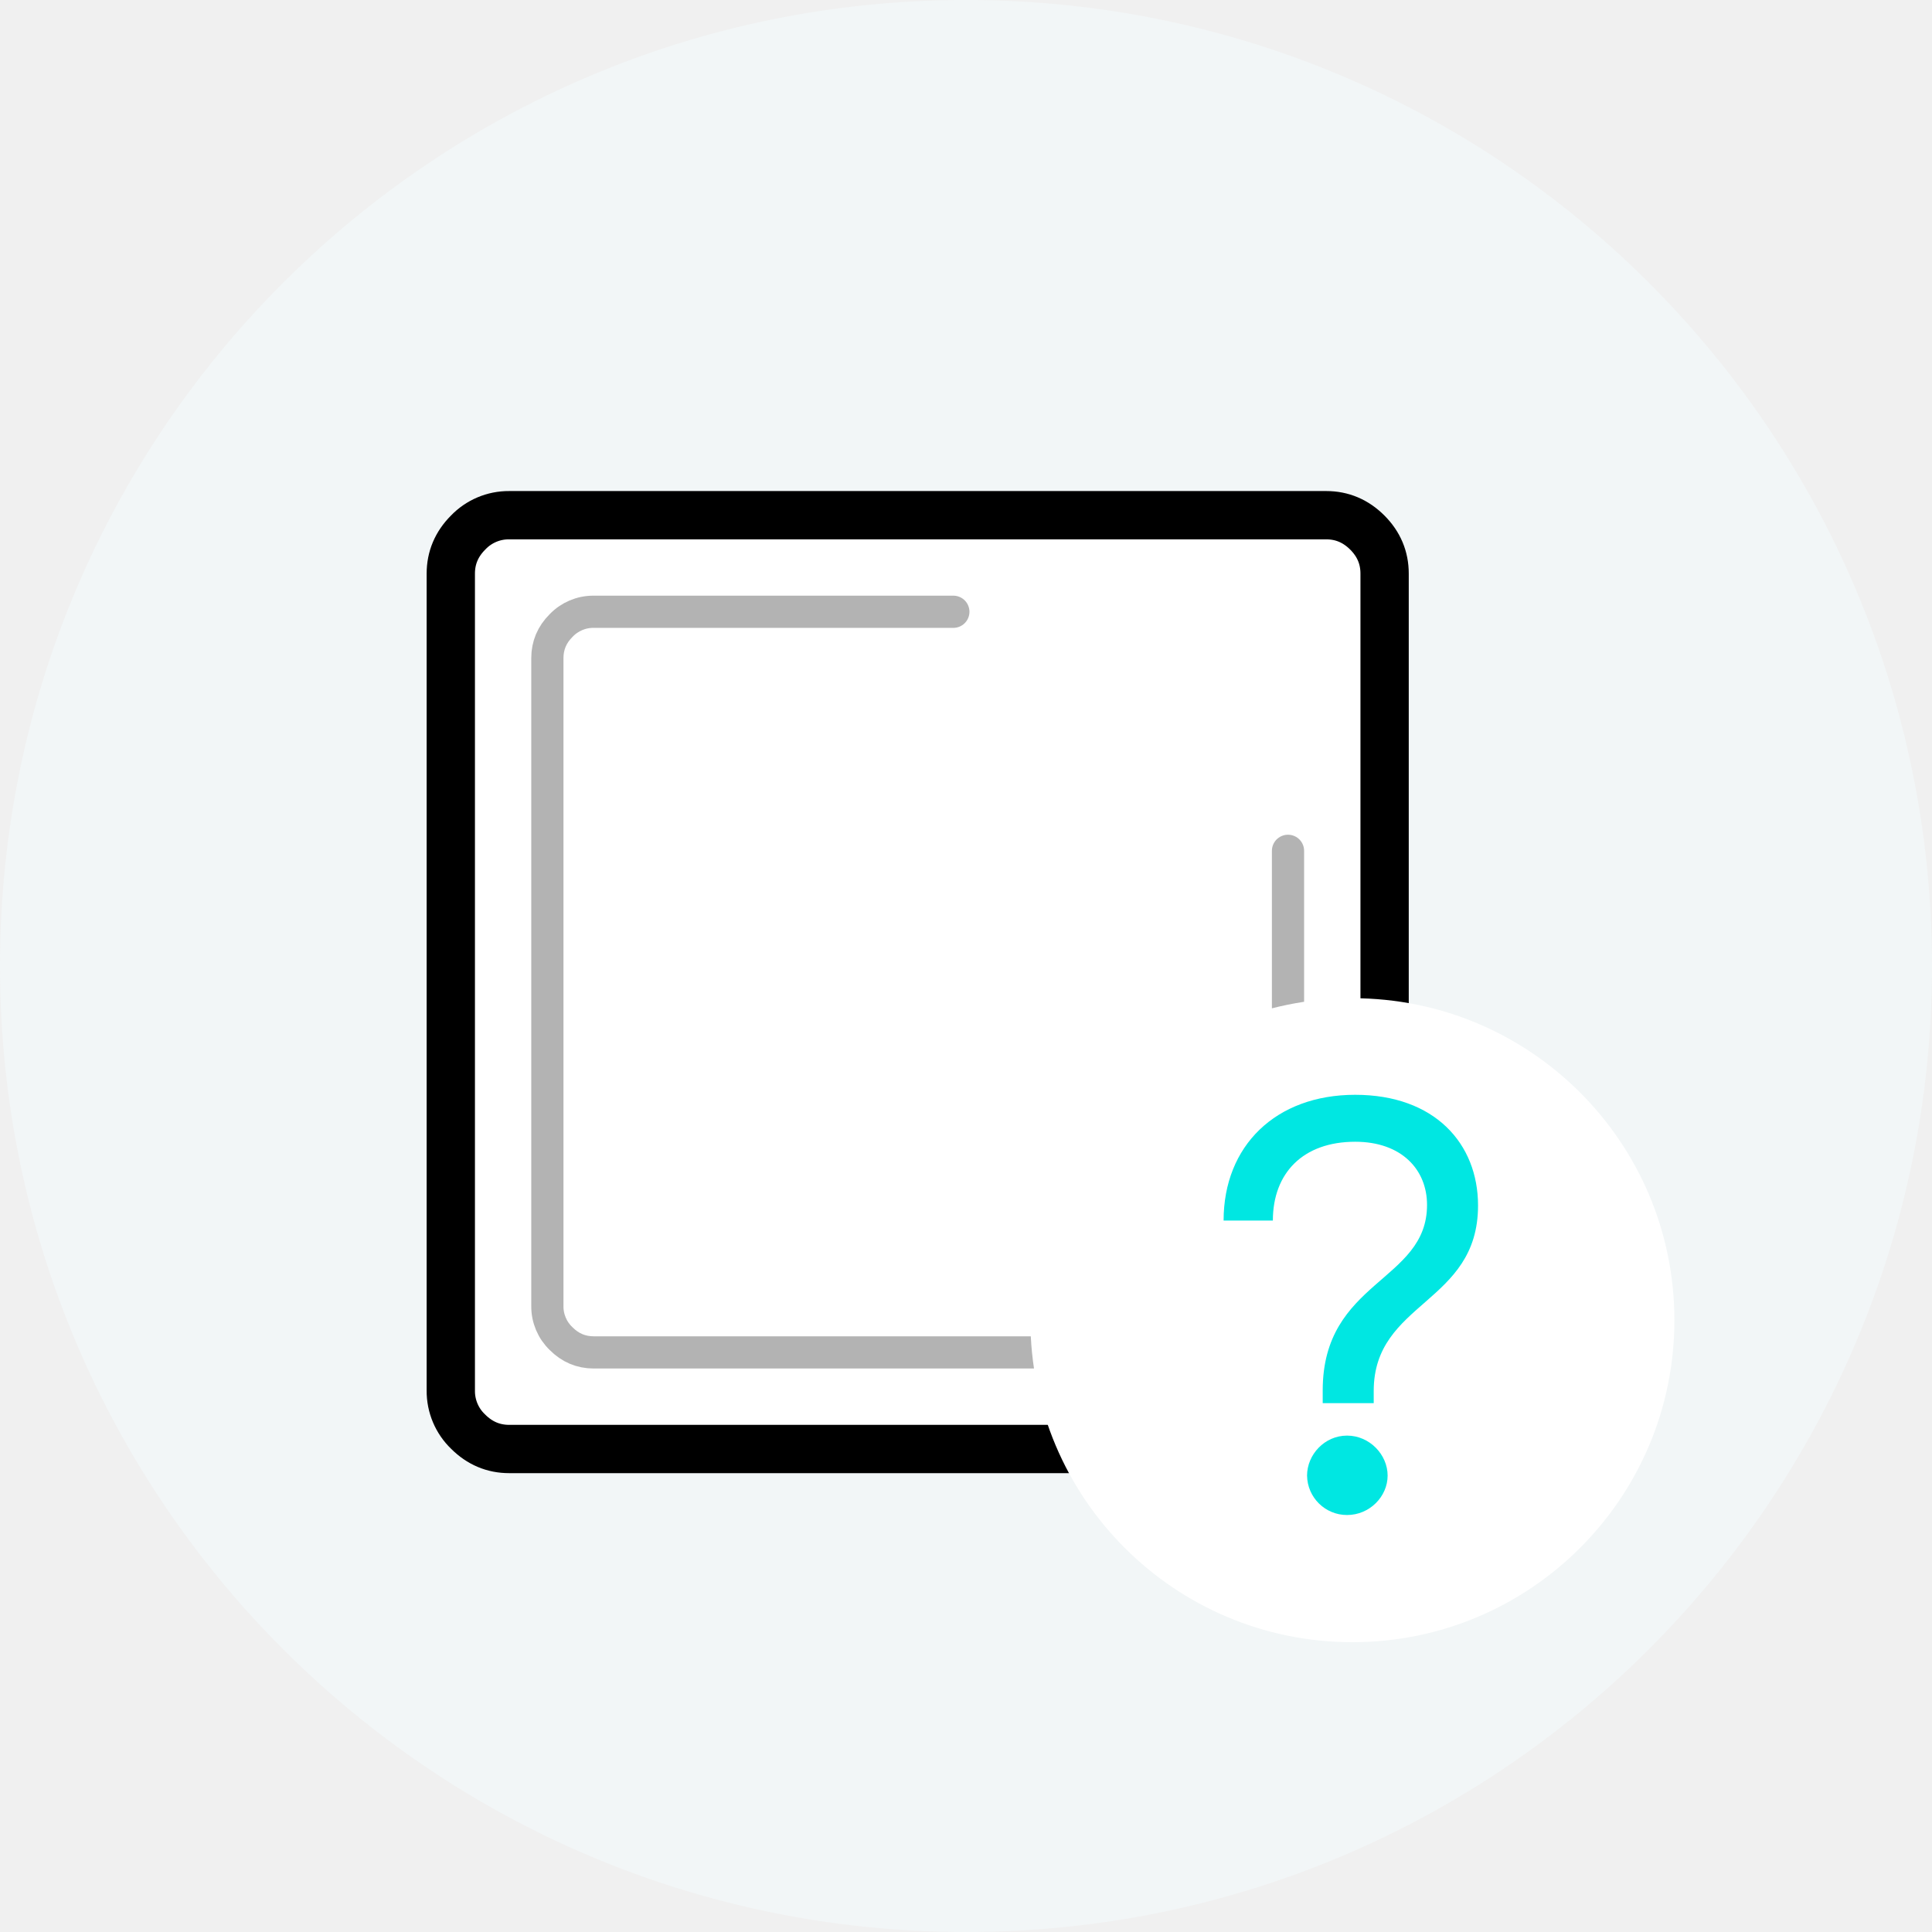
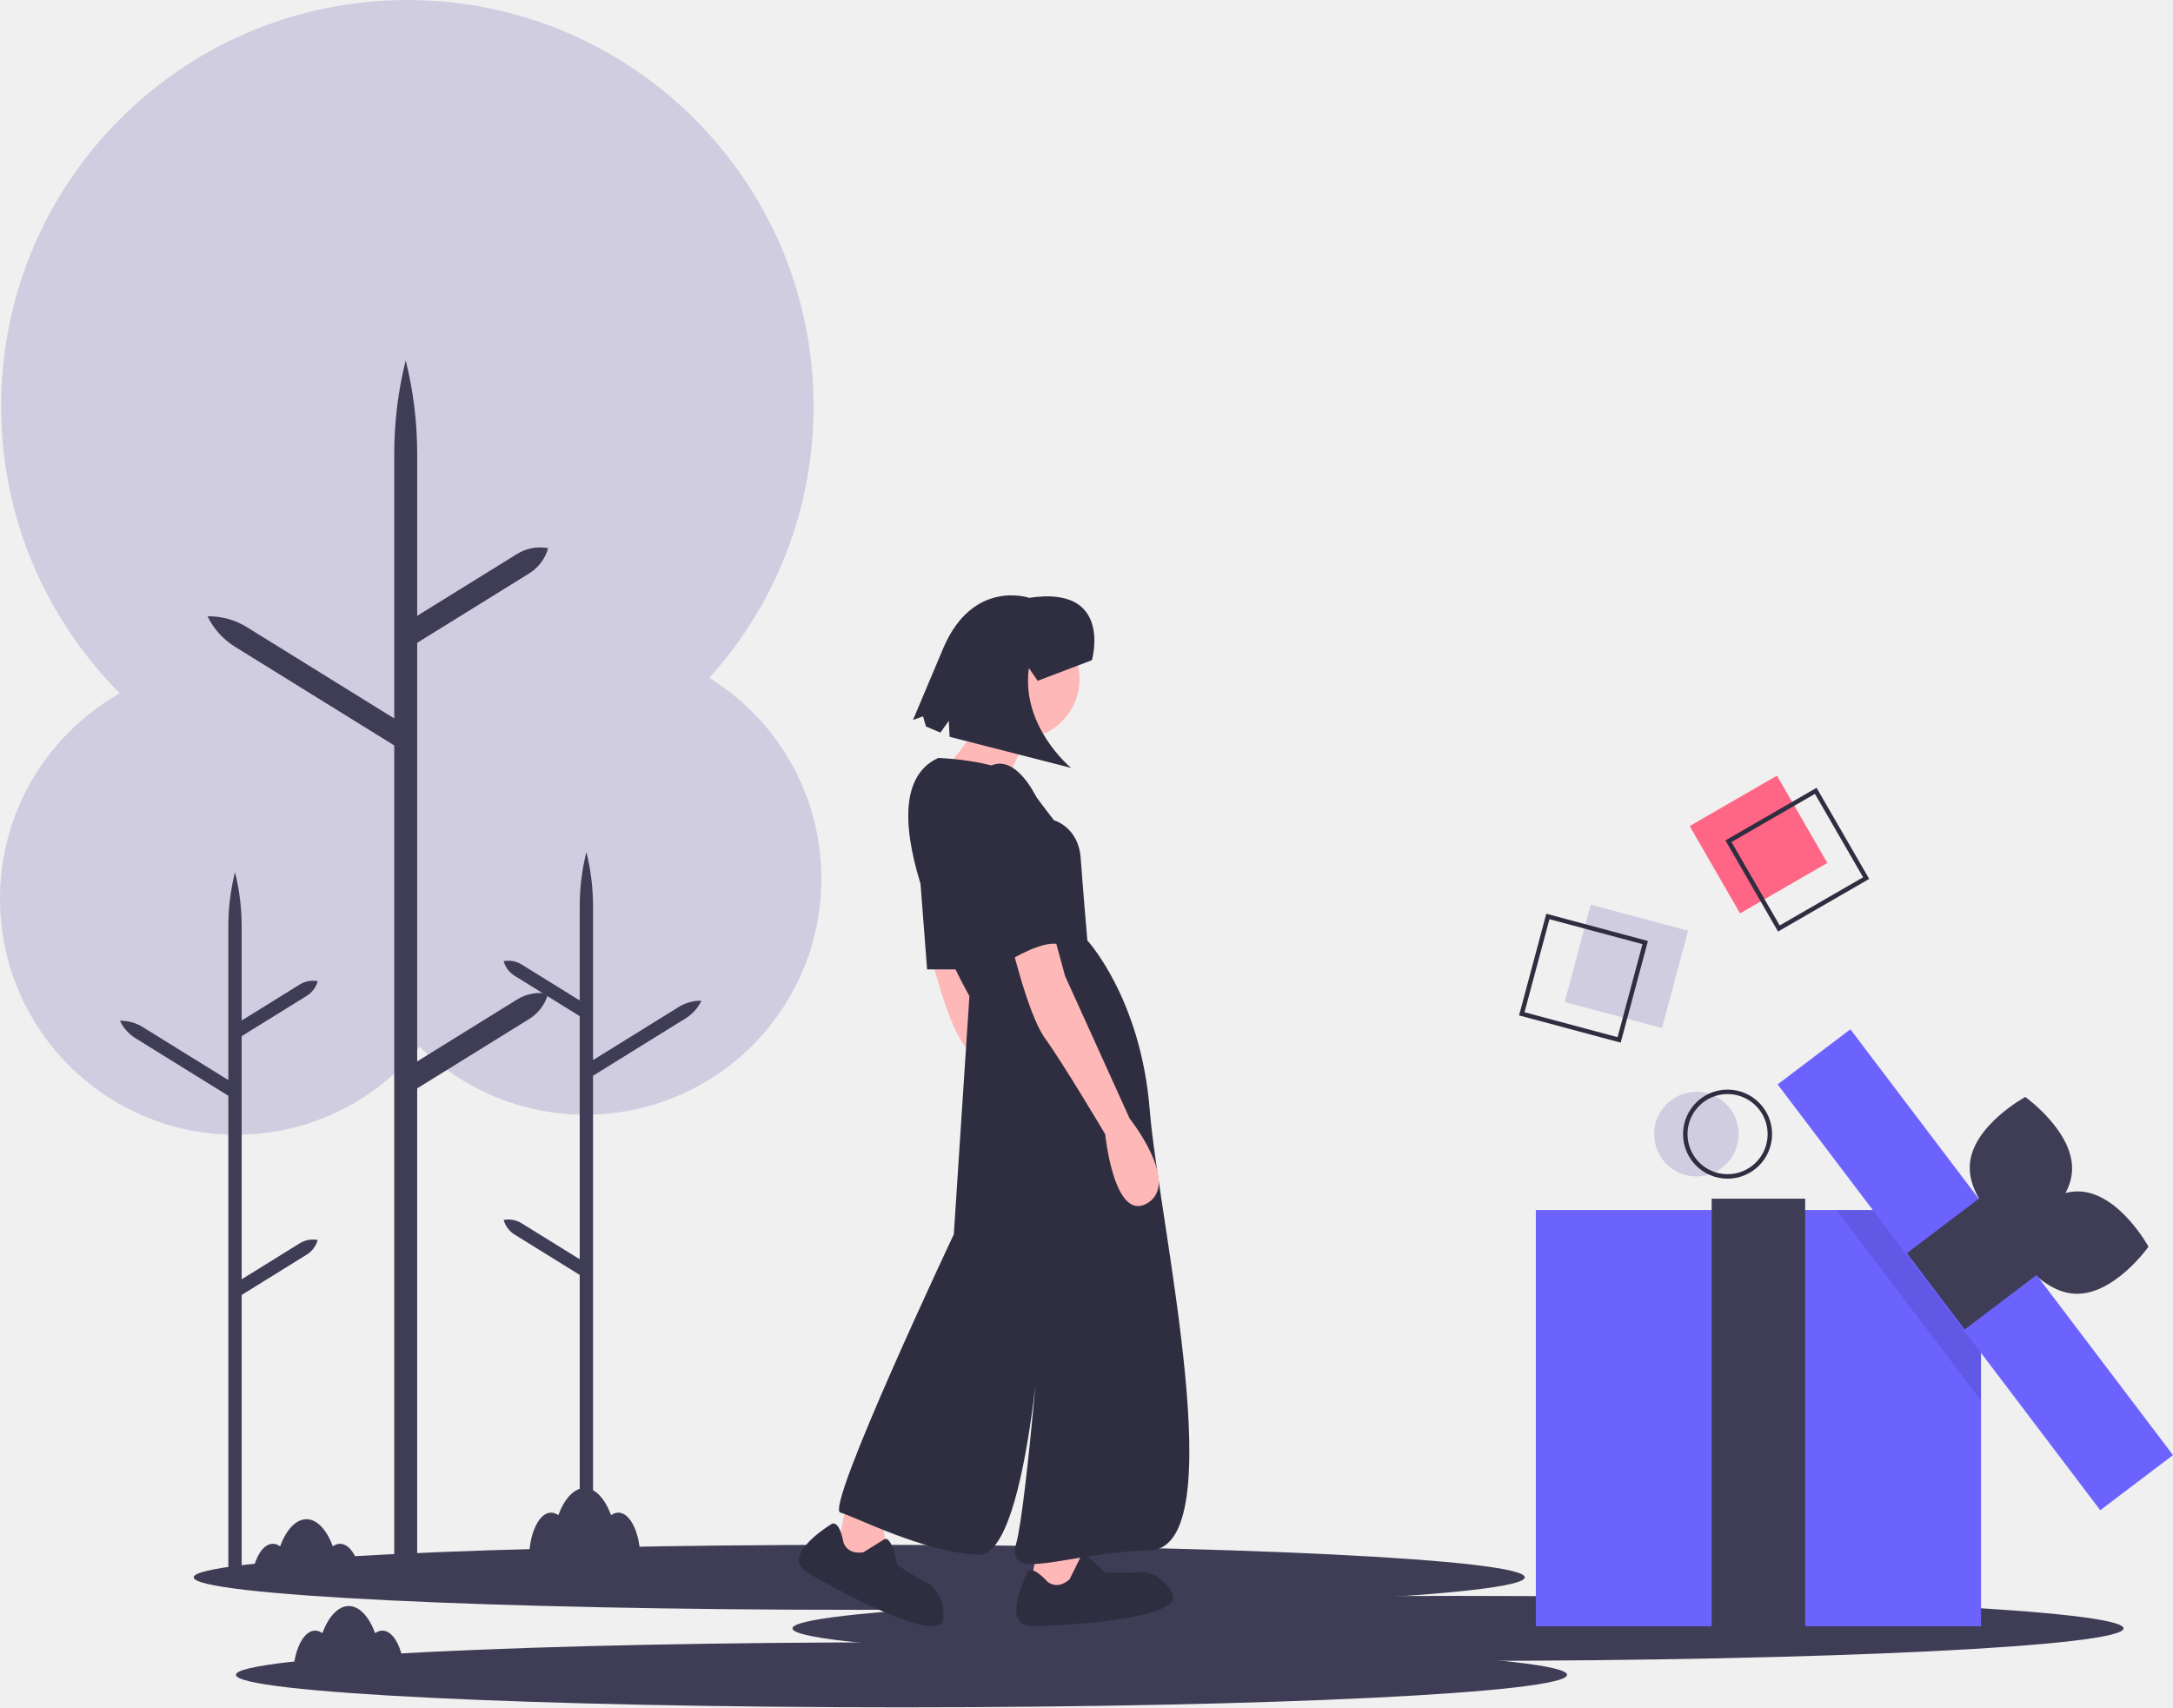
- <svg xmlns="http://www.w3.org/2000/svg" width="60" height="60" viewBox="0 0 60 60">
-   <g fill="none" fill-rule="evenodd">
-     <circle fill="#F2F6F7" cx="30" cy="30" r="30" />
-     <g stroke="#000">
-       <path d="M41.188 16c.49 0 .915.18 1.274.538.359.359.538.784.538 1.275v25.375c0 .49-.18.915-.538 1.274a1.742 1.742 0 0 1-1.275.538H15.814c-.491 0-.916-.18-1.275-.538A1.742 1.742 0 0 1 14 43.187V17.814c0-.491.18-.916.538-1.275A1.742 1.742 0 0 1 15.812 16h25.376z" stroke-width="1.5" fill="#FFF" />
-       <path d="M40 26.423v14.14c0 .389-.142.726-.427 1.01a1.381 1.381 0 0 1-1.01.427H18.436c-.389 0-.726-.142-1.01-.427a1.381 1.381 0 0 1-.427-1.01V20.436c0-.389.142-.726.427-1.01a1.381 1.381 0 0 1 1.01-.427h11.171" opacity=".3" stroke-linecap="round" stroke-linejoin="round" />
-     </g>
-     <circle fill="#FFF" cx="42" cy="41" r="10" />
-     <path d="M41.078 43.576v-.396c0-3.42 3.24-3.366 3.24-5.76 0-1.098-.792-1.962-2.232-1.962-1.62 0-2.556.972-2.556 2.448H38C38 35.584 39.62 34 42.086 34s3.816 1.512 3.816 3.438c0 3.06-3.24 2.97-3.24 5.76v.378h-1.584zm.756 3.474a1.24 1.24 0 0 1-1.242-1.224c0-.648.54-1.242 1.242-1.242s1.26.594 1.26 1.242-.558 1.224-1.26 1.224z" fill="#00E7E2" />
-   </g>
+ <svg xmlns="http://www.w3.org/2000/svg" id="fc22ab48-8f9a-4d8d-921d-dedaab023bdf" data-name="Layer 1" width="976.217" height="767" viewBox="0 0 976.217 767">
+   <rect x="879.259" y="423.251" width="45.274" height="45.274" transform="translate(1794.014 314.5912) rotate(150)" fill="#ff6584" />
+   <path d="M910.68,484.983,887.042,444.042l40.941-23.637,23.638,40.942Zm-20.905-40.209,21.638,37.477,37.477-21.637L927.251,423.137Z" transform="translate(-111.8916 -66.5)" fill="#2f2e41" />
+   <circle cx="762.108" cy="509.5" r="19" fill="#d0cde1" />
+   <path d="M888,596a20,20,0,1,1,20-20A20.022,20.022,0,0,1,888,596Zm0-38a18,18,0,1,0,18,18A18.021,18.021,0,0,0,888,558Z" transform="translate(-111.8916 -66.5)" fill="#2f2e41" />
+   <circle cx="263" cy="394.766" r="106" fill="#d0cde1" />
+   <path d="M346.253,616.054l26.075,16.158V522.993l-29.226-18.111a11.337,11.337,0,0,1-4.947-6.585l0,0h0a11.337,11.337,0,0,1,8.099,1.499l26.075,16.158V473.602a100.209,100.209,0,0,1,2.992-24.304,100.206,100.206,0,0,1,2.992,24.304V542.728l38.467-23.837a18.852,18.852,0,0,1,10.239-2.825,18.852,18.852,0,0,1-7.087,7.911L378.311,549.768V764.734h-5.984V639.252l-29.226-18.111a11.337,11.337,0,0,1-4.947-6.585l0,0h0A11.337,11.337,0,0,1,346.253,616.054Z" transform="translate(-111.8916 -66.5)" fill="#3f3d56" />
+   <circle cx="106" cy="403.766" r="106" fill="#d0cde1" />
+   <path d="M246.531,625.054l-26.075,16.158V531.993l29.226-18.111a11.337,11.337,0,0,0,4.947-6.585l0,0h-0a11.337,11.337,0,0,0-8.099,1.499l-26.075,16.158V482.602a100.208,100.208,0,0,0-2.992-24.304,100.206,100.206,0,0,0-2.992,24.304V551.728L176.005,527.891a18.852,18.852,0,0,0-10.239-2.825,18.852,18.852,0,0,0,7.087,7.911l41.619,25.79V773.734h5.984V648.252l29.226-18.111a11.337,11.337,0,0,0,4.947-6.585l0,0h-0A11.337,11.337,0,0,0,246.531,625.054Z" transform="translate(-111.8916 -66.5)" fill="#3f3d56" />
+   <ellipse cx="386" cy="708.6" rx="299" ry="14.6" fill="#3f3d56" />
+   <ellipse cx="655" cy="731.543" rx="299" ry="14.6" fill="#3f3d56" />
+   <ellipse cx="405" cy="752.4" rx="299" ry="14.6" fill="#3f3d56" />
+   <polygon points="468 687 462 716 487 716 484 687 468 687" fill="#ffb8b8" />
+   <polygon points="380 677 374 706 399 706 396 677 380 677" fill="#ffb8b8" />
+   <path d="M528.392,489s8,35,16,46,27,43,27,43,4,40,19,31-8-38-8-38l-29-64-6-22Z" transform="translate(-111.8916 -66.5)" fill="#ffb8b8" />
+   <circle cx="458" cy="305" r="27" fill="#ffb8b8" />
+   <path d="M576.392,390l-13,29-27-7s21-23,18-33Z" transform="translate(-111.8916 -66.5)" fill="#ffb8b8" />
+   <path d="M533.392,407s32,1,40,12,12,16,12,16,11,3,12,17,3,37,3,37,24,26,28,76,38,197,0,198-65,15-60-3,13-122,13-122-6,128-30,127-55-17-62-19,51-125,51-125l7-107S496.392,424,533.392,407Z" transform="translate(-111.8916 -66.5)" fill="#2f2e41" />
+   <polygon points="411.5 370.5 416.5 435.5 438.5 435.5 411.5 370.5" fill="#2f2e41" />
+   <path d="M565.392,487s8,35,16,46,27,43,27,43,4,40,19,31-8-38-8-38l-29-64-6-22Z" transform="translate(-111.8916 -66.5)" fill="#ffb8b8" />
+   <path d="M582.392,777s-7-8-9-4-11,24,2,24,70-3,63-15-17-9-17-9h-13s-9.356-10.443-11.178-6.722S592.392,776,592.392,776,587.392,781,582.392,777Z" transform="translate(-111.8916 -66.5)" fill="#2f2e41" />
+   <path d="M490.815,759.402s-1.744-10.486-5.549-8.137-21.981,14.623-10.926,21.462,61.108,34.276,61.468,20.389-9.722-16.598-9.722-16.598l-11.055-6.839s-2.462-13.804-5.97-11.597-9.215,5.731-9.215,5.731S492.962,765.435,490.815,759.402Z" transform="translate(-111.8916 -66.5)" fill="#2f2e41" />
+   <path d="M553.392,413s-7,14,0,39,12,46,12,46,16-10,23-7-11.073-66.643-11.073-66.643S566.392,401,553.392,413Z" transform="translate(-111.8916 -66.5)" fill="#2f2e41" />
+   <path d="M602.437,363.079s9.682-33.799-28.184-28.001c0,0-25.092-8.67-38.477,22.33L522.047,389.949l4.524-1.637,1.299,4.554,6.508,2.746,3.773-5.308.337,7.196,54.603,13.975s-22.595-18.47-18.979-44.85l3.969,5.719Z" transform="translate(-111.8916 -66.5)" fill="#2f2e41" />
+   <rect x="689.97" y="543.58" width="200" height="187" fill="#6c63ff" />
+   <rect x="768.969" y="538.5" width="42" height="198.084" fill="#3f3d56" />
+   <circle cx="183" cy="182.505" r="182.505" fill="#d0cde1" />
+   <path d="M344.201,515.511l-44.894,27.819V355.284l50.321-31.182a19.52,19.52,0,0,0,8.518-11.338l0-0h-0a19.52,19.52,0,0,0-13.944,2.581l-44.894,27.819V270.245a172.533,172.533,0,0,0-5.151-41.845,172.529,172.529,0,0,0-5.151,41.845V389.262l-66.231-41.041a32.458,32.458,0,0,0-17.628-4.863,32.458,32.458,0,0,0,12.201,13.621l71.658,44.404V771.5h10.303V555.451l50.321-31.182a19.52,19.52,0,0,0,8.518-11.338l0-0h-0A19.52,19.52,0,0,0,344.201,515.511Z" transform="translate(-111.8916 -66.5)" fill="#3f3d56" />
+   <path d="M283.674,799.034a5.451,5.451,0,0,0-3.245,1.16C277.663,792.771,273.381,788,268.57,788s-9.093,4.771-11.859,12.194a5.451,5.451,0,0,0-3.245-1.16c-5.465,0-9.896,9.387-9.896,20.966h50C293.57,808.421,289.14,799.034,283.674,799.034Z" transform="translate(-111.8916 -66.5)" fill="#3f3d56" />
+   <path d="M389.674,746.034a5.451,5.451,0,0,0-3.245,1.16C383.663,739.771,379.381,735,374.57,735s-9.093,4.771-11.859,12.194a5.451,5.451,0,0,0-3.245-1.16c-5.465,0-9.896,9.387-9.896,20.966h50C399.57,755.421,395.14,746.034,389.674,746.034Z" transform="translate(-111.8916 -66.5)" fill="#3f3d56" />
+   <path d="M264.674,760.034a5.451,5.451,0,0,0-3.245,1.16C258.663,753.771,254.381,749,249.57,749s-9.093,4.771-11.859,12.194a5.451,5.451,0,0,0-3.245-1.16c-5.465,0-9.896,9.387-9.896,20.966h50C274.57,769.421,270.14,760.034,264.674,760.034Z" transform="translate(-111.8916 -66.5)" fill="#3f3d56" />
+   <path d="M1042.748,592.653c-1.075,17.64-24.904,30.542-24.904,30.542s-22.086-15.699-21.011-33.34,24.904-30.542,24.904-30.542S1043.823,575.013,1042.748,592.653Z" transform="translate(-111.8916 -66.5)" fill="#3f3d56" />
+   <path d="M1043.828,647.692c-17.644-1.02-30.619-24.808-30.619-24.808s15.63-22.135,33.274-21.115,30.619,24.808,30.619,24.808S1061.471,648.712,1043.828,647.692Z" transform="translate(-111.8916 -66.5)" fill="#3f3d56" />
+   <polygon points="889.97 564 889.97 629.28 825.04 543.58 874.5 543.58 889.97 564" opacity="0.1" />
+   <rect x="879.3" y="616.43" width="240" height="41" transform="translate(791.5958 -610.714) rotate(52.84996)" fill="#6c63ff" />
+   <rect x="977.184" y="612.133" width="43" height="43" transform="translate(788.7239 -611.5288) rotate(52.84996)" fill="#3f3d56" />
+   <rect x="819.898" y="477.993" width="45.274" height="45.274" transform="translate(1414.898 1135.765) rotate(-165)" fill="#d0cde1" />
+   <path d="M839.99,534.893l-45.663-12.235,12.235-45.664,45.663,12.235Zm-43.214-13.649,41.8,11.2,11.2-41.801-41.8-11.2Z" transform="translate(-111.8916 -66.5)" fill="#2f2e41" />
</svg>
